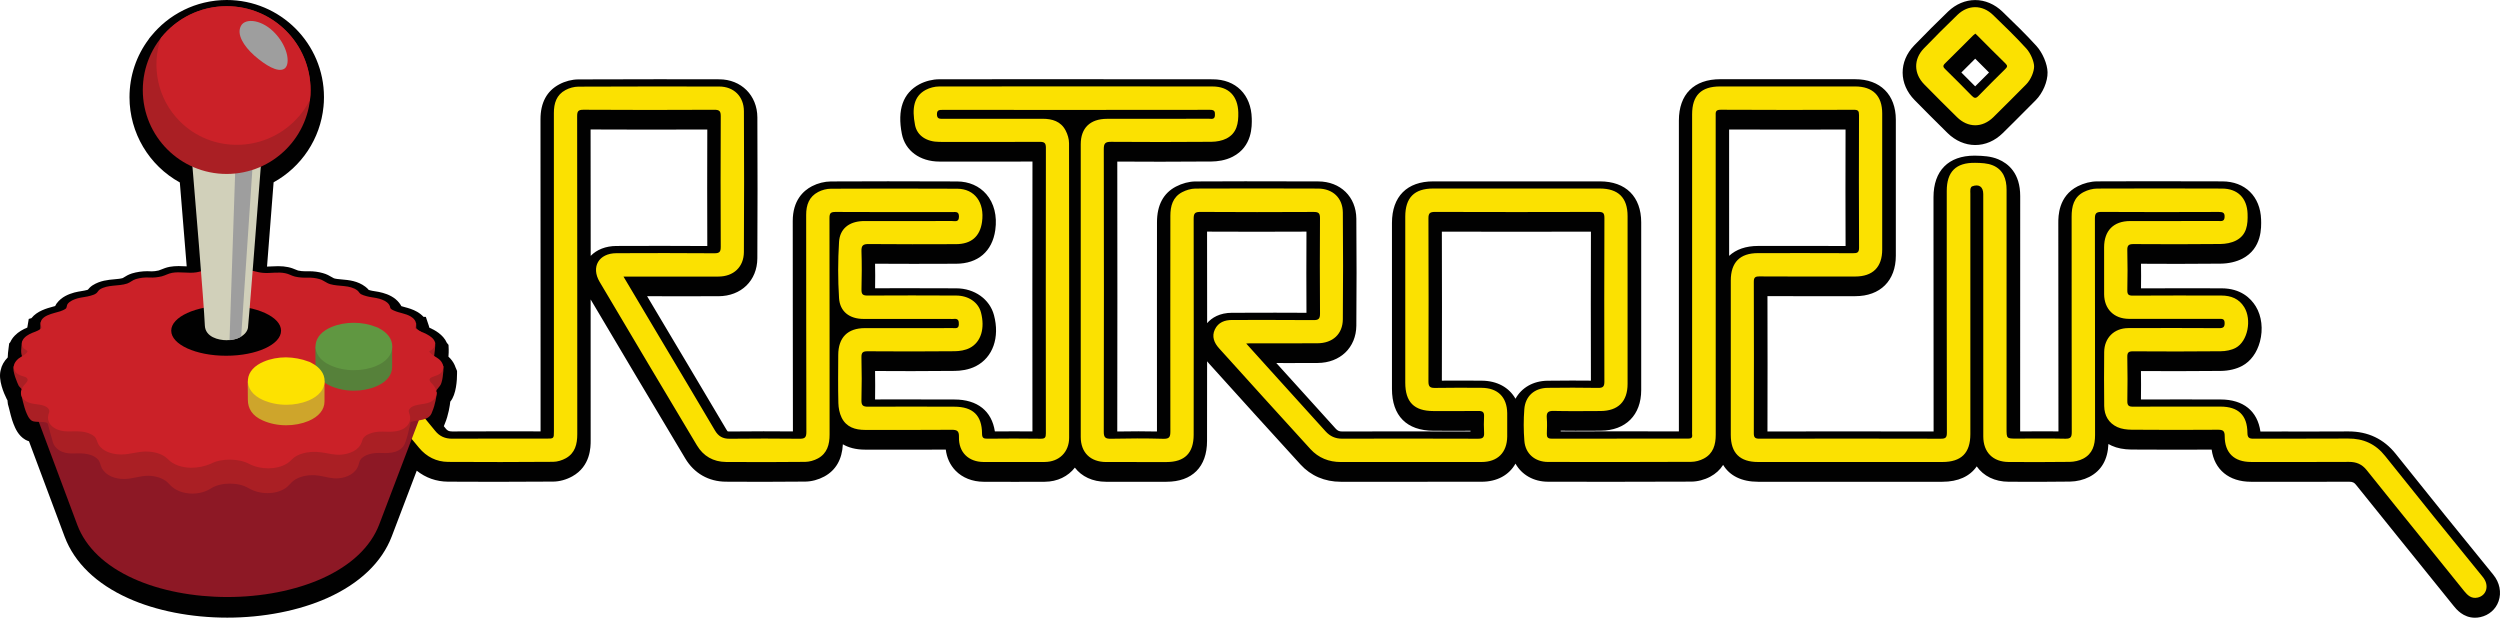
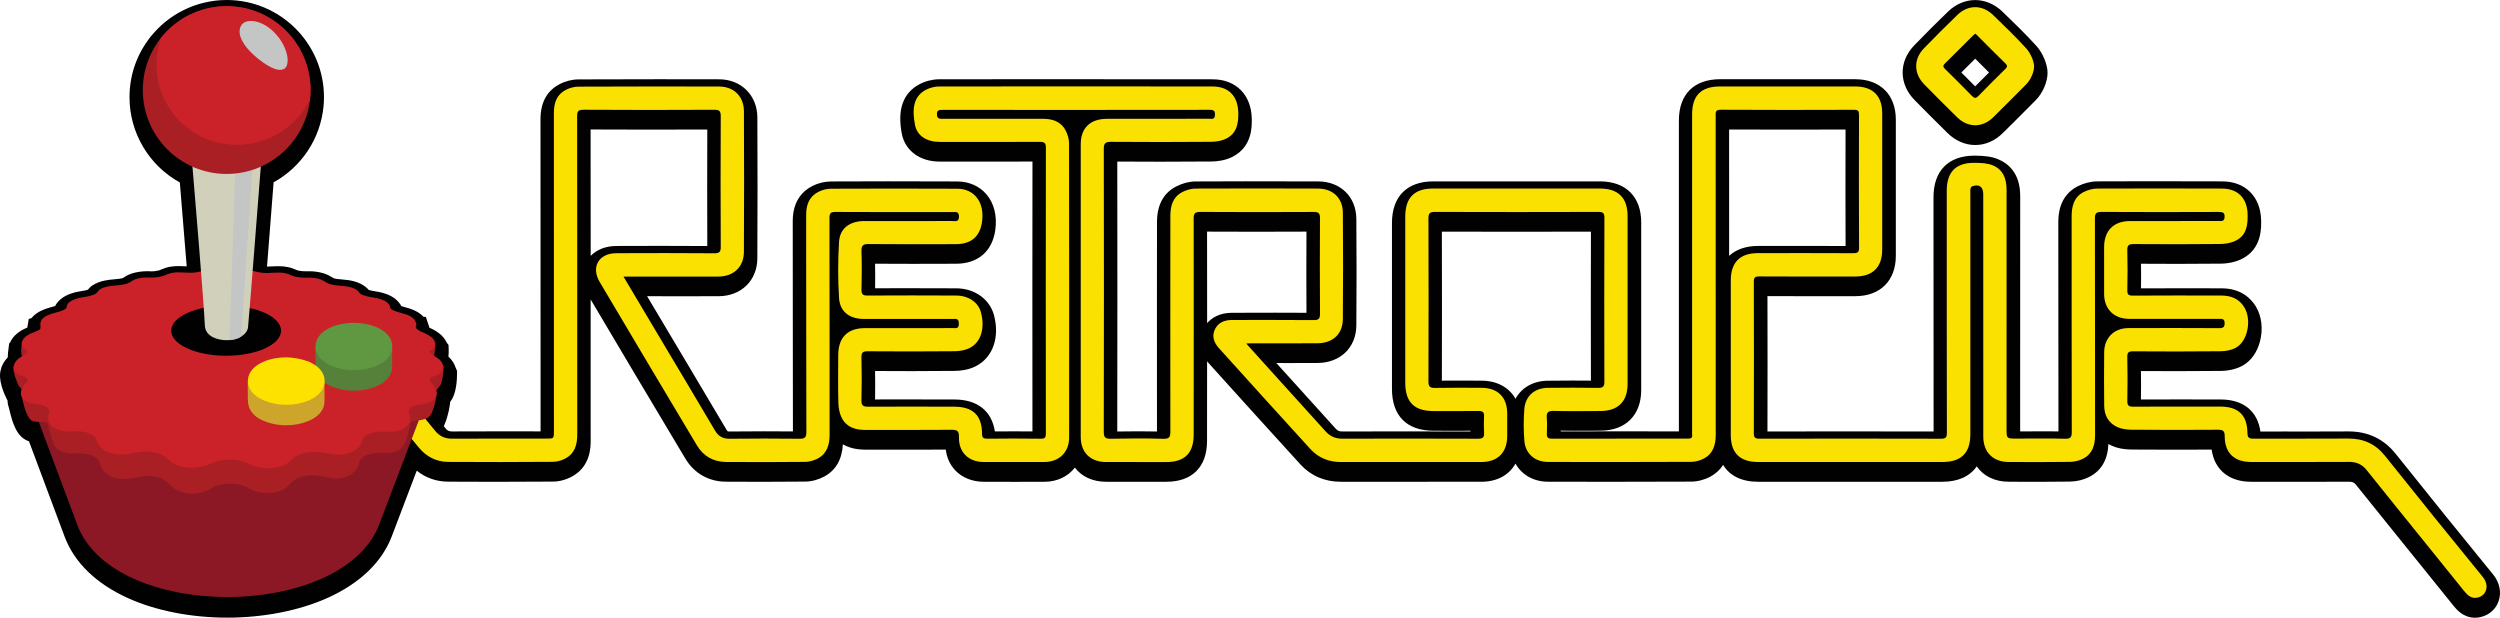
<svg xmlns="http://www.w3.org/2000/svg" version="1.1" id="Layer_1" x="0px" y="0px" viewBox="-432.03 1.72 1000.01 247.09" enable-background="new -432.03 1.72 1000.01 247.09" xml:space="preserve">
  <path fill="#010101" d="M565.28,231.59c-12.87-15.76-25.99-32.01-39-48.31c-4.76-5.97-11.1-8.99-18.84-8.99h-0.23  c-5.16,0.04-10.34,0.04-14.28,0.04l-11.58-0.01c-3.06,0-6.12,0-9.2,0.02c-1.16-8.19-6.83-12.83-15.94-12.83l-5.66-0.01  c-3.74-0.01-7.48-0.01-11.23-0.01c-5.7,0-10.54,0.01-14.96,0.02c0.05-4.06,0.05-7.83,0-11.37c5.52,0.03,10.24,0.04,14.67,0.04  c6.24,0,11.89-0.03,17.28-0.09c3.15-0.03,6.19-0.75,8.55-2.02c3.39-1.82,5.9-5.26,7.09-9.68c1.33-4.97,0.72-10.25-1.66-14.12  c-2.02-3.29-6.04-7.21-13.7-7.22l-5.33-0.01c-3.98-0.01-7.96-0.01-11.94-0.01c-5.67,0-10.5,0.01-14.94,0.03  c0.05-3.42,0.05-6.67,0-9.84c5.56,0.03,10.3,0.05,14.72,0.05c6.21,0,11.82-0.03,17.16-0.09c3.18-0.03,6.26-0.75,8.68-2  c7.87-4.09,7.58-12.51,7.48-15.67c-0.31-9.24-6.43-15.23-15.56-15.24l-9.62-0.02c-7.03-0.02-14.06-0.03-21.09-0.03  c-7.17,0-13.49,0.02-19.31,0.05c-2.56,0.02-5.32,0.71-7.76,1.95c-7.79,3.98-7.78,12.05-7.78,14.7c0.01,11.46,0.01,22.91,0.02,34.37  c0,16.05,0.01,32.63,0.04,48.99c-1.72-0.02-3.6-0.03-5.71-0.03c-1.84,0-3.67,0.01-5.5,0.02c-1.37,0.01-2.74,0.01-4.11,0.02v-20  c0-24.72-0.01-49.44,0.02-74.16c0.01-9.11-4.77-13.02-8.78-14.7c-2.96-1.24-6.11-1.39-9.08-1.44c-0.15,0-0.29-0.01-0.43-0.01  c-10.42,0-16.39,6.05-16.39,16.6v14.83c-0.01,25.87-0.01,52.58,0.04,78.91c-11.06-0.03-22.56-0.04-34.21-0.04  c-10.75,0-21.5,0.01-32.25,0.03c0.05-17.92,0.05-36.1,0-54.14c4.88,0.02,10.2,0.03,16.79,0.03c3.43,0,18.34-0.01,18.34-0.01  c10,0,16.22-6.2,16.22-16.18c0.01-18.15,0.01-36.3,0-54.45c-0.01-9.96-6.23-16.15-16.24-16.15c-9.27,0-18.53-0.01-27.79-0.01H256.1  c-10.53,0-16.57,6.03-16.57,16.54v124.34c-7.53-0.01-15.05-0.02-22.58-0.02c-8.23,0-16.46,0.01-24.7,0.02c0-0.1,0-0.19,0-0.29  c1.79,0.02,3.71,0.04,5.88,0.04c2.24,0,4.48-0.01,6.72-0.02l3.42-0.02c9.98-0.04,16.19-6.26,16.19-16.23c0.01-18.82,0-37.65,0-56.47  V90.67c0-10.27-6.17-16.4-16.5-16.4H141.3c-10.51,0-16.53,6.05-16.54,16.6c-0.01,22.14-0.01,44.28,0,66.41  c0,10.77,5.9,16.72,16.62,16.74l3.87,0.01c1.9,0.01,3.8,0.01,5.7,0.01c1.92,0,3.64-0.01,5.23-0.02c0,0.1,0,0.2,0,0.3  c-8.28-0.03-16.83-0.04-26.04-0.04c-8.44,0-16.89,0.01-25.35,0.03c-1.14,0-1.79-0.3-2.57-1.16c-5.46-6.05-10.93-12.09-16.4-18.14  c0,0-7.24-7.99-7.32-8.08c1.83,0,3.66,0.01,5.49,0.01c3.68,0,7.36-0.01,11.04-0.03c9.04-0.05,15.4-6.18,15.48-14.92  c0.12-13.99,0.12-28.38,0-42.8c-0.08-8.75-6.35-14.88-15.26-14.9l-5.15-0.01c-8.01-0.02-16.01-0.04-24.01-0.04  c-7.36,0-13.89,0.02-19.94,0.06c-2.53,0.02-5.3,0.75-7.79,2.05c-5.04,2.64-7.59,7.44-7.59,14.26c0,10.45-0.01,20.89-0.02,31.33  c-0.02,17.17-0.03,34.89,0.01,52.38c-2.37-0.05-4.83-0.08-7.45-0.08c-2.59,0-5.37,0.03-8.43,0.08c0.06-35.26,0.06-71.55,0.01-107.97  c5.79,0.04,11.6,0.06,17.3,0.06c6.81,0,13.67-0.03,20.39-0.09c2.21-0.02,5.47-0.37,8.46-1.91c7.9-4.06,7.71-12.24,7.64-15.32  c-0.22-9.5-6.37-15.65-15.67-15.65c-10.2-0.01-20.4-0.01-30.6-0.02C9.18,33.41-4.06,33.4-17.3,33.4c-13.02,0-26.04,0.01-39.07,0.03  c-2.63,0.01-5.49,0.73-7.86,1.98c-6.59,3.5-8.96,10.19-7.05,19.89c1.32,6.7,7.21,11.04,15.02,11.05c6.21,0.01,12.42,0.02,18.63,0.02  c6.69,0,12.8-0.01,18.59-0.03c-0.05,33.45-0.05,68.84-0.01,107.95c-2.36-0.02-4.78-0.03-7.22-0.03c-2.51,0-5.12,0.01-7.81,0.03  c-1.23-8.16-6.98-12.77-16.17-12.77c-3.49,0-6.98-0.01-10.47-0.02c-4.02-0.01-8.04-0.02-12.06-0.02c-3.35,0-6.39,0.01-9.22,0.02  c0.06-3.72,0.06-7.53,0-11.38c5.18,0.03,9.97,0.05,14.59,0.05c6.1,0,11.75-0.03,17.28-0.09c2.23-0.02,5.51-0.37,8.48-1.9  c6.77-3.49,9.6-11.5,7.21-20.42c-1.71-6.38-7.77-10.69-15.08-10.71l-3.76-0.01c-5.77-0.02-11.55-0.04-17.32-0.04  c-4.11,0-7.86,0.01-11.39,0.03c0.06-3.49,0.06-6.74-0.01-9.82c4.66,0.04,9.67,0.05,15.25,0.05c5.71,0,11.43-0.02,17.14-0.04  c8.77-0.03,14.49-4.94,15.7-13.48c0.8-5.65-0.48-10.75-3.6-14.36c-2.81-3.26-6.95-5.06-11.64-5.08  c-10.84-0.04-19.63-0.06-27.67-0.06c-8.2,0-15.67,0.02-22.83,0.06c-2.55,0.02-5.24,0.69-7.58,1.9c-3.52,1.83-7.71,5.74-7.7,13.97  c0.02,11.32,0.02,22.64,0.02,33.97c0,16.44,0.01,33.4,0.05,50.15c-4.02-0.04-7.97-0.05-11.76-0.05c-4.63,0-9.22,0.03-13.62,0.08  h-0.06c-0.47,0-0.65-0.06-0.65-0.06c-0.01-0.01-0.18-0.14-0.47-0.63c-5.22-8.86-10.56-17.83-15.74-26.51  c-1.93-3.25-3.87-6.49-5.8-9.73c-3.37-5.67-10.22-17.18-10.22-17.18l13.01,0.01c5.19,0,10.34-0.01,15.51-0.01  c9.12-0.02,15.52-6.26,15.57-15.17c0.1-18.03,0.1-36.47,0.01-56.37c-0.04-8.8-6.46-15.21-15.27-15.23  c-8.11-0.02-16.21-0.03-24.32-0.03c-11.87,0-22.36,0.02-32.04,0.07c-2.53,0.02-5.23,0.71-7.59,1.97c-5.01,2.65-7.54,7.37-7.53,14.01  c0.03,33.01,0.03,66.58,0.03,99.04v25.77c-2.8,0-14.72-0.01-17.88-0.01c-6.97,0-12.34,0.02-17.4,0.04h-0.06  c-1.43,0-1.96-0.36-2.61-1.17c-0.25-0.31-0.5-0.62-0.75-0.93c0.14-0.31,0.27-0.62,0.39-0.97c1.45-3.36,2.06-7.49,2.19-8.85  c2.44-2.88,2.71-8.79,2.71-11.23v-1.04l-0.39-0.96c-0.05-0.13-0.11-0.27-0.18-0.4c-0.42-1.31-1.14-2.54-2.12-3.62  c-0.24-0.27-0.5-0.51-0.75-0.74c0.09-1.09,0.13-2.18,0.1-2.94l-0.07-1.77l-0.68-0.85c-1.45-3.29-4.89-5.14-7-6.05  c-0.05-0.26-0.11-0.48-0.18-0.69l-1.21-3.61l-0.93-0.02c-0.71-0.76-1.55-1.44-2.52-2c-1.75-1.01-3.53-1.5-4.95-1.88  c-0.5-0.13-0.98-0.27-1.4-0.4c-0.48-0.91-1.21-1.88-2.31-2.8c-2.16-1.77-4.78-2.48-6.56-2.86l-0.07-0.02  c-0.6-0.12-1.19-0.21-1.7-0.29c-0.72-0.11-1.33-0.21-1.85-0.36c-0.18-0.05-0.39-0.11-0.57-0.17c-0.31-0.38-0.75-0.84-1.33-1.27  c-3.09-2.35-6.59-2.66-9.41-2.91c-1.22-0.11-2.37-0.21-3.15-0.45c-0.14-0.05-0.55-0.29-0.84-0.46c-0.86-0.51-2.04-1.21-3.62-1.63  c-1.73-0.49-3.56-0.74-5.45-0.74c-0.25,0-0.51,0.01-0.74,0.01c-0.22,0.01-0.43,0.01-0.65,0.01c-1.14,0-2.14-0.1-3.05-0.3  c-0.2-0.05-0.58-0.21-0.93-0.36c-0.81-0.34-1.82-0.76-3.08-1.01c-1.22-0.26-2.47-0.38-3.94-0.38c-0.92,0-1.79,0.05-2.62,0.09  c-0.66,0.04-1.28,0.07-1.86,0.08c0.91-11.57,1.91-24.44,2.63-33.7v-0.01c11.18-6.15,18.72-17.49,19.96-30.29  c0.13-1.15,0.19-2.35,0.19-3.79c0.02-21.4-17.44-38.85-38.89-38.85c-0.69,0-1.39,0.02-2.17,0.06c-0.16,0.01-0.32,0.02-0.48,0.04  l-0.17,0.01c-0.5,0.04-1,0.08-1.51,0.13c-0.2,0.02-0.39,0.05-0.59,0.08l-0.12,0.02c-0.48,0.06-0.95,0.13-1.43,0.21  c-0.23,0.04-0.45,0.08-0.68,0.12c-0.5,0.09-0.98,0.19-1.48,0.31c0,0-0.42,0.1-0.57,0.13c-0.54,0.13-1.08,0.27-1.66,0.44  c0,0-0.26,0.08-0.35,0.1c-2.72,0.82-5.37,1.94-7.86,3.35l-0.16,0.09c-0.55,0.31-1.1,0.65-1.63,0.98l-0.24,0.15  c-0.51,0.33-1.02,0.67-1.52,1.03l-0.24,0.17c-0.48,0.36-0.97,0.73-1.46,1.12c-0.07,0.05-0.14,0.11-0.2,0.16  c-0.48,0.39-0.96,0.8-1.42,1.21c-0.05,0.05-0.11,0.1-0.18,0.16c-0.48,0.44-0.96,0.89-1.4,1.34c-0.33,0.33-0.65,0.67-0.97,1.01  l-0.11,0.12c-0.07,0.08-0.15,0.15-0.22,0.23c-0.64,0.7-1.18,1.33-1.67,1.95l-0.58,0.72l-0.04,0.11c-5.1,6.78-7.79,14.83-7.79,23.36  c0,14.24,7.8,27.28,20.13,34.07c0.72,8.54,1.8,21.61,2.75,33.57c-0.18-0.01-0.37-0.02-0.56-0.03c-0.85-0.04-1.73-0.09-2.67-0.09  c-1.3,0-2.46,0.1-3.58,0.3c-1.36,0.25-2.46,0.71-3.36,1.07c-0.4,0.16-0.79,0.32-1.07,0.4c-1.02,0.23-1.92,0.34-2.74,0.34  c-0.17,0-0.35-0.01-0.55-0.02c-0.4-0.02-0.82-0.04-1.23-0.04c-2.08,0-4.21,0.31-6.16,0.9l-0.08,0.03c-1.34,0.43-2.32,1.04-3.04,1.49  c-0.19,0.12-0.46,0.29-0.52,0.32c-0.86,0.27-2.05,0.38-3.32,0.49c-2.56,0.23-5.74,0.51-8.73,2.4l-0.11,0.07  c-0.85,0.57-1.43,1.22-1.82,1.71c-0.09,0.03-0.2,0.06-0.34,0.1l-0.11,0.03c-0.58,0.17-1.32,0.29-2.1,0.42  c-0.86,0.14-1.82,0.3-2.83,0.56l-0.13,0.04c-2.05,0.58-4.98,1.66-6.91,4.27l-0.08,0.11l-0.08,0.11c-0.2,0.3-0.37,0.6-0.5,0.89  c-0.25,0.07-0.55,0.16-0.87,0.24c-2.4,0.65-6.35,1.72-8.61,4.6l-1.08,0.31c0,0-0.57,3.42-0.58,3.46c-1.7,0.7-3.48,1.64-5.01,3.22  c-0.76,0.77-1.37,1.66-1.8,2.62l-0.45,0.53c0,0-0.24,1.95-0.25,2.02c-0.15,1.14-0.3,2.34-0.32,3.56c-1.47,1.49-2.45,3.23-2.81,5.06  c-1.08,3.9,1.28,9.3,2.37,11.48l0.06,0.12l0.06,0.11c0.07,0.12,0.15,0.25,0.22,0.37c0,0.06,0,0.13,0.01,0.19  c0.03,0.91,0.21,1.82,0.53,2.71c0.32,1.38,1.2,4.94,1.82,6.39c0.04,0.09,0.08,0.2,0.12,0.31c0.64,1.58,1.82,4.52,4.64,6.15  l0.09,0.05c0.45,0.25,0.92,0.44,1.39,0.59c3.68,9.85,12.87,34.47,14.3,38.25c3.9,10.34,12.7,18.83,25.42,24.54  c11.09,5.01,25.16,7.76,39.61,7.76c14.47,0,28.69-2.79,40.03-7.86c12.92-5.8,21.82-14.32,25.75-24.63l10-26.3  c3.57,2.86,7.82,4.37,12.5,4.4c6.35,0.04,12.71,0.06,18.91,0.06c7.79,0,15.58-0.03,23.17-0.09c2.53-0.02,5.25-0.77,7.65-2.1  c7.34-4.08,7.34-11.78,7.34-14.31c-0.01-12.59-0.01-25.18-0.01-37.77c0-6.18,0-12.42,0-18.68c11.04,18.68,23.12,38.96,37.86,63.62  c3.55,5.94,9.31,9.23,16.23,9.28c5.32,0.04,10.13,0.05,14.71,0.05c6.08,0,11.66-0.03,17.07-0.09c2.53-0.03,5.23-0.75,7.59-2.03  c4.61-2.5,7.11-6.84,7.43-12.89c2.19,1.28,5.09,2.14,8.91,2.14h1.1c2.81,0,5.62,0.01,8.43,0.01c2.81,0.01,5.63,0.01,8.44,0.01  c5.63,0,10.14-0.01,14.29-0.04c0.39,3.29,1.72,6.16,3.9,8.42c2.76,2.85,6.74,4.43,11.22,4.45c4.2,0.02,8.39,0.03,12.59,0.03  c3.96,0,7.91-0.01,11.87-0.03c5.08-0.03,9.35-2.17,12.05-5.66c2.71,3.55,7.06,5.65,12.44,5.66c3.5,0.01,7,0.01,10.51,0.01  l13.68-0.01c10.32-0.01,16.24-5.96,16.24-16.32c0-9.31,0.01-18.61,0.02-27.91c0-1.31,0-2.63,0.01-3.96c0.24,0.3,0.5,0.61,0.77,0.91  c11.68,12.96,24.2,26.81,36.58,40.36c4.13,4.53,9.7,6.92,16.1,6.92h31.74c8.19,0,16.39,0,24.58-0.01c6.23,0,11.03-2.69,13.58-7.25  c2.48,4.44,7.22,7.23,12.98,7.24c8.43,0.02,16.87,0.03,25.3,0.03c11.8,0,22.26-0.02,32-0.07c2.56-0.01,5.26-0.71,7.62-1.97  c2.19-1.17,3.91-2.75,5.16-4.72c2.63,4.37,7.43,6.75,14,6.75h73.69c6.3,0,11-2.16,13.75-6.16c2.69,3.85,7.19,6.14,12.8,6.15  l4.06,0.01c2.81,0.01,5.63,0.02,8.44,0.02c4.66,0,8.47-0.03,12-0.09c2.72-0.04,5.46-0.71,7.72-1.87c4.83-2.49,7.4-6.92,7.65-13.17  c0.43,0.25,0.88,0.48,1.34,0.69c2.17,0.99,4.82,1.5,7.87,1.53c5.61,0.04,11.44,0.06,17.32,0.06c4.77,0,9.72-0.02,14.77-0.04  c1.09,8.01,6.9,12.86,15.71,12.87l7.53,0.01c4.26,0.01,8.53,0.01,12.79,0.01c7.36,0,13.36-0.02,18.94-0.04  c1.53,0,2.13,0.41,2.81,1.28c5.39,6.76,10.91,13.59,16.26,20.2c2.19,2.71,4.38,5.42,6.57,8.13c5.4,6.69,10.8,13.38,16.19,20.07  c1.04,1.29,3.79,4.72,8.53,4.72c0.71,0,1.43-0.08,2.15-0.24c3.44-0.75,6.17-3.12,7.29-6.35  C568.65,238.7,567.85,234.73,565.28,231.59z M-195.75,104.07c-0.01-16.82-0.02-33.76-0.04-50.56c7.7,0.04,15.56,0.06,23.4,0.06  c7.63,0,15.44-0.02,23.28-0.05c-0.06,15.48-0.06,31.13,0,46.61c-5.77-0.04-11.77-0.06-18.24-0.06c-6.05,0-12.11,0.02-18.16,0.04  C-189.72,100.14-193.31,101.55-195.75,104.07z M64.78,126.83h-3.9c-5.12,0-8.22,2.04-10.05,4.14c0.01-12.15,0-24.43-0.03-36.6  c6.37,0.04,13.02,0.05,19.79,0.05c6.44,0,12.99-0.02,19.97-0.05c-0.06,11.35-0.06,22.02,0,32.47c-4.6-0.03-9.01-0.04-12.49-0.04  L64.78,126.83z M186.98,154.01c-5.75,0.08-10.38,2.8-12.81,7.21c-2.56-4.52-7.35-7.2-13.56-7.23l-2.06-0.01  c-2.57-0.02-5.14-0.03-7.71-0.03c-2.25,0-4.25,0.01-6.12,0.03c0.06-19.64,0.06-39.66,0-59.6c9.83,0.03,19.85,0.04,29.83,0.04  c9.78,0,19.78-0.02,29.8-0.04c-0.06,18.92-0.06,38.48-0.01,59.6c-2.48-0.03-4.99-0.04-7.52-0.04  C193.63,153.94,190.32,153.96,186.98,154.01z M271.18,100.1c-4.85,0-8.78,1.39-11.55,3.96c0-16.85,0-33.7-0.01-50.54  c7.28,0.04,14.87,0.05,23.1,0.05c7.18,0,14.71-0.02,23.48-0.04c-0.05,17.75-0.05,32.72,0.01,46.59c-5.08-0.02-10.56-0.03-17.33-0.03  C284.97,100.1,271.18,100.1,271.18,100.1z M346.99,54.93c3.14,3.09,7.07,4.8,11.07,4.8c4.03,0,7.83-1.64,11.01-4.75  c3.13-3.06,6.25-6.21,9.28-9.25c1.29-1.3,2.58-2.59,3.87-3.88c2.89-2.89,4.85-7.5,4.78-11.22c-0.06-3.28-1.98-7.81-4.46-10.54  c-4.25-4.69-8.83-9.11-13.26-13.39l-0.36-0.35c-3.08-2.97-6.94-4.61-10.87-4.61c-3.91,0-7.75,1.63-10.82,4.58  c-4.43,4.26-8.99,8.83-13.57,13.56c-6.23,6.45-6.16,15.45,0.17,21.88C337.92,45.93,342.22,50.23,346.99,54.93z M357.46,25.79  c0.2-0.2,0.4-0.4,0.6-0.6c0.08,0.08,0.16,0.16,0.24,0.24c1.73,1.74,3.5,3.52,5.29,5.29c-1.82,1.8-3.68,3.65-5.54,5.54  c-1.89-1.91-3.77-3.79-5.53-5.54C354.19,29.08,355.84,27.42,357.46,25.79z" />
  <path fill="#FBE101" d="M350.77,48.57c4.38,4.32,10.14,4.35,14.54,0.04c4.41-4.32,8.74-8.72,13.1-13.09  c2.01-2.01,3.25-5.32,3.21-7.31c-0.04-1.92-1.39-5.19-3.07-7.04c-4.25-4.68-8.82-9.08-13.37-13.48c-4.28-4.12-9.95-4.14-14.22-0.03  c-4.56,4.39-9.03,8.87-13.43,13.42c-4.18,4.32-4.08,10.09,0.13,14.38C341.99,39.88,346.37,44.24,350.77,48.57z M345.92,27.15  c3.8-3.71,7.53-7.5,11.3-11.25c0.26-0.26,0.59-0.47,0.9-0.73c0.36,0.34,0.65,0.6,0.92,0.87c3.7,3.7,7.37,7.44,11.13,11.08  c0.93,0.9,0.75,1.4-0.06,2.19c-3.62,3.56-7.23,7.14-10.76,10.79c-1.03,1.07-1.66,0.95-2.63-0.05c-3.48-3.59-7.04-7.11-10.6-10.62  C345.35,28.68,344.92,28.13,345.92,27.15z M559,240.76c-2.44,0.53-3.97-0.89-5.35-2.6c-5.39-6.7-10.79-13.39-16.19-20.08  c-7.61-9.43-15.25-18.83-22.8-28.3c-1.87-2.35-4.12-3.32-7.09-3.3c-13.06,0.07-26.12,0.04-39.19,0.03  c-6.73-0.01-10.53-3.63-10.52-10.33c0-2.17-0.77-2.57-2.73-2.56c-11.5,0.08-23,0.09-34.5-0.01c-1.91-0.02-3.98-0.27-5.69-1.04  c-3.49-1.59-5.24-4.62-5.28-8.45c-0.08-7.2-0.08-14.4-0.01-21.59c0.06-5.66,3.97-9.55,9.64-9.57c12.13-0.05,24.25-0.05,36.38,0.02  c1.65,0.01,2.2-0.48,2.16-2.12c-0.04-1.67-1.02-1.6-2.19-1.6c-7.43,0.02-14.86,0.01-22.3,0.01c-4.62,0-9.23,0.03-13.85-0.01  c-5.93-0.05-9.82-3.92-9.86-9.85c-0.04-6.26-0.02-12.52-0.01-18.77c0.01-6.66,3.75-10.48,10.41-10.5  c11.81-0.04,23.63-0.01,35.43-0.01c1.08,0,2.21,0.24,2.35-1.48c0.14-1.86-0.68-2.15-2.33-2.15c-15.65,0.06-31.29,0.08-46.94-0.01  c-2.12-0.01-2.6,0.64-2.6,2.65c0.06,28.87,0.02,57.73,0.06,86.59c0.01,4.04-1,7.52-4.76,9.46c-1.59,0.82-3.55,1.25-5.35,1.28  c-8.13,0.13-16.27,0.07-24.4,0.05c-6.33-0.02-10.2-3.88-10.2-10.24c-0.01-32.31-0.01-64.62-0.01-96.92c0-2.94-1.71-4.15-4.47-3.09  c-0.31,0.12-0.59,0.64-0.66,1c-0.11,0.61-0.03,1.25-0.03,1.87c0,32.07,0,64.14,0,96.22c0,7.57-3.61,11.16-11.19,11.16  c-24.56,0-49.13,0-73.69,0c-7.33,0-10.95-3.58-10.95-10.86c-0.01-20.58-0.01-41.14,0-61.72c0.01-7.29,3.66-10.97,10.89-10.97  c12.67-0.01,25.34-0.03,38.02,0.03c1.68,0.01,2.41-0.23,2.4-2.22c-0.09-17.68-0.07-35.36-0.02-53.04c0.01-1.59-0.34-2.12-2.03-2.1  c-17.76,0.06-35.52,0.09-53.27-0.02c-2.28-0.02-2.03,1.12-2.03,2.57c0.01,42.47,0.01,84.95,0.02,127.43c0,4-1,7.52-4.73,9.51  c-1.52,0.81-3.39,1.33-5.1,1.33c-19.09,0.09-38.17,0.08-57.26,0.04c-5.23-0.01-9.06-3.29-9.46-8.45c-0.33-4.19-0.34-8.45-0.02-12.64  c0.4-5.26,4.07-8.48,9.35-8.55c6.73-0.09,13.45-0.09,20.18,0.02c1.97,0.03,2.51-0.59,2.5-2.53c-0.06-21.82-0.07-43.65,0.01-65.47  c0.01-2.01-0.59-2.4-2.48-2.39c-21.75,0.07-43.5,0.07-65.24,0c-2.02-0.01-2.68,0.47-2.67,2.58c0.08,21.75,0.08,43.49,0,65.24  c-0.01,2.14,0.71,2.62,2.7,2.58c6.17-0.12,12.36-0.06,18.54-0.04c6.48,0.03,10.19,3.69,10.27,10.12c0.04,3.13,0.04,6.26,0,9.39  c-0.09,6.42-3.86,10.16-10.25,10.16c-18.78,0.02-37.55,0.01-56.32,0.01c-4.78,0-8.93-1.66-12.14-5.17  c-12.24-13.4-24.4-26.86-36.56-40.33c-1.93-2.14-3.02-4.7-1.67-7.53c1.36-2.85,3.94-3.8,6.98-3.79c10.8,0.02,21.59-0.05,32.39,0.05  c2,0.02,2.7-0.41,2.69-2.56c-0.1-12.75-0.09-25.5-0.01-38.25c0.01-2-0.62-2.46-2.54-2.45c-15.1,0.08-30.19,0.09-45.29-0.01  c-2.17-0.01-2.71,0.55-2.7,2.74c0.08,28.79,0,57.57,0,86.36c0,7.36-3.57,10.94-10.87,10.95c-8.06,0-16.11,0.02-24.17-0.01  c-6.25-0.02-10.13-3.78-10.13-10.03c-0.03-39.03-0.03-78.06,0-117.1c0.01-6.5,3.78-10.13,10.49-10.15  c13.61-0.03,27.22-0.01,40.83-0.03c1,0,2.27,0.42,2.36-1.4c0.08-1.52-0.2-2.18-1.98-2.17C16.3,45.7-19.37,45.7-55.04,45.67  c-1.33,0-2.23,0.08-2.21,1.81c0.02,1.78,1.05,1.77,2.31,1.77c13.3-0.01,26.6,0.01,39.9-0.02c3.92-0.01,7.36,1.02,9.27,4.7  c0.8,1.53,1.36,3.39,1.36,5.09c0.08,39.27,0.07,78.54,0.04,117.8c-0.01,5.74-4,9.67-9.78,9.69c-8.13,0.04-16.27,0.03-24.41,0.01  c-6.07-0.02-10.05-3.89-9.88-9.97c0.07-2.53-0.78-2.93-3.03-2.91c-11.5,0.1-23,0.04-34.5,0.05c-4,0-7.53-1.11-9.4-4.91  c-0.86-1.75-1.26-3.87-1.31-5.83c-0.16-6.41-0.08-12.83-0.05-19.24c0.02-6.99,3.75-10.74,10.68-10.74c11.73-0.01,23.47,0,35.2-0.01  c1.04,0,2.28,0.33,2.36-1.43c0.07-1.51-0.26-2.47-2.03-2.24c-0.46,0.06-0.94,0.01-1.4,0.01c-11.58,0-23.15,0.02-34.73-0.01  c-5.53-0.01-9.42-2.89-9.76-8.33c-0.47-7.47-0.46-15.01,0-22.48c0.32-5.27,4.01-8.07,9.31-8.32c0.7-0.03,1.41-0.01,2.11-0.01  c11.26,0,22.53,0.01,33.79-0.02c1.19,0,2.73,0.57,2.76-1.73c0.03-2.21-1.35-1.85-2.65-1.85c-15.57,0-31.13,0.04-46.7-0.05  c-1.96-0.01-2.45,0.49-2.45,2.44c0.06,28.86,0.04,57.73,0.05,86.59c0,3.97-0.94,7.54-4.66,9.56c-1.51,0.82-3.37,1.36-5.09,1.38  c-10.56,0.12-21.12,0.11-31.68,0.04c-5.07-0.04-9.06-2.32-11.65-6.66c-13.01-21.76-25.99-43.54-38.9-65.37  c-3.55-6-0.33-11.45,6.68-11.48c13.06-0.06,26.13-0.07,39.19,0.03c2.13,0.02,2.58-0.62,2.57-2.65c-0.08-17.37-0.08-34.73,0-52.1  c0.01-2.01-0.41-2.66-2.56-2.65c-17.44,0.09-34.89,0.1-52.33-0.01c-2.13-0.01-2.55,0.6-2.55,2.6c0.06,42.4,0.04,84.8,0.05,127.19  c0,3.96-0.87,7.55-4.57,9.61c-1.5,0.83-3.37,1.42-5.08,1.43c-14,0.11-28,0.12-42.01,0.03c-4.7-0.03-8.64-2.05-11.64-5.65  c-13.56-16.28-27.07-32.6-40.61-48.9c-1.52-1.82-2.29-3.77-1.09-6.01c0.98-1.84,2.72-2.83,4.69-2.24c1.38,0.41,2.78,1.42,3.72,2.53  c9.7,11.55,19.32,23.19,28.95,34.8c3.6,4.33,7.25,8.62,10.77,13.01c1.81,2.26,4.01,3.2,6.9,3.18c12.52-0.08,25.03-0.03,37.55-0.03  c3.07,0,3.08,0,3.08-3c0-42.39,0.02-84.8-0.02-127.19c-0.01-3.96,1.04-7.33,4.68-9.26c1.52-0.81,3.39-1.33,5.11-1.34  c18.77-0.09,37.54-0.08,56.32-0.05c5.84,0.01,9.88,3.92,9.91,9.88c0.09,18.77,0.1,37.54-0.01,56.32c-0.03,6.01-4.15,9.81-10.21,9.82  c-12.51,0.02-25.03,0.01-37.95,0.01c5.18,8.7,10.11,17.01,15.05,25.31c7.18,12.07,14.4,24.11,21.52,36.21  c1.38,2.35,3.13,3.37,5.88,3.34c9.31-0.11,18.62-0.1,27.93,0c2.08,0.02,2.78-0.44,2.77-2.69c-0.09-28.94-0.04-57.89-0.08-86.83  c-0.01-3.98,1.16-7.3,4.81-9.2c1.53-0.8,3.41-1.29,5.13-1.29c16.82-0.09,33.64-0.06,50.46,0c7.01,0.03,11.05,5.51,9.94,13.31  c-0.82,5.81-4.31,8.84-10.4,8.86c-11.66,0.04-23.31,0.07-34.97-0.04c-2.27-0.02-2.92,0.64-2.85,2.88  c0.17,5.08,0.14,10.17,0.01,15.25c-0.05,1.93,0.47,2.49,2.45,2.47c11.81-0.09,23.63-0.04,35.43,0c4.94,0.02,8.83,2.71,9.9,6.72  c1.68,6.29,0.08,11.9-4.48,14.25c-1.78,0.92-4.03,1.29-6.07,1.3c-11.58,0.12-23.15,0.1-34.73,0.02c-1.9-0.01-2.57,0.43-2.52,2.45  c0.14,5.7,0.15,11.42,0,17.13c-0.05,2.15,0.69,2.6,2.69,2.59c11.5-0.09,23-0.01,34.5,0c7.37,0.01,11.01,3.45,11.05,10.75  c0.01,1.7,0.55,2.07,2.14,2.05c7.11-0.08,14.24-0.09,21.36,0.01c1.71,0.02,2.03-0.54,2.03-2.13c-0.04-38.09-0.05-76.19,0.01-114.28  c0-1.96-0.69-2.34-2.45-2.34c-13.37,0.06-26.75,0.05-40.13,0.02c-5.09-0.01-8.91-2.44-9.76-6.72c-1.33-6.79-0.45-11.58,4.3-14.1  c1.58-0.83,3.55-1.35,5.35-1.35c36.45-0.08,72.9-0.01,109.35,0c6.47,0,10.14,3.85,10.3,10.4c0.1,4.31-0.55,8.27-4.73,10.42  c-1.78,0.91-4.01,1.29-6.05,1.31c-13.37,0.11-26.75,0.11-40.13,0.01c-2.25-0.02-2.9,0.6-2.89,2.87  c0.07,37.71,0.07,75.41-0.01,113.11c-0.01,2.31,0.69,2.84,2.9,2.79c6.96-0.15,13.93-0.19,20.88,0.02c2.55,0.08,2.86-0.81,2.86-3.02  c-0.07-28.71,0.01-57.41,0-86.13c0-3.98,0.96-7.53,4.71-9.5c1.59-0.83,3.54-1.43,5.33-1.44c16.35-0.1,32.7-0.04,49.05,0  c5.87,0.02,9.85,3.74,9.9,9.57c0.12,14.24,0.13,28.48,0,42.71c-0.05,5.93-4.06,9.57-10.14,9.6c-9,0.05-17.99,0.01-26.98,0.02  c-0.37,0-0.75,0.04-1.53,0.08c2.91,3.23,5.6,6.22,8.29,9.2c7.82,8.64,15.66,17.27,23.45,25.92c1.79,1.98,3.9,2.95,6.59,2.94  c18.15-0.04,36.3-0.05,54.44,0.02c1.88,0.01,2.49-0.55,2.38-2.39c-0.13-2.18-0.11-4.38-0.01-6.57c0.08-1.66-0.57-2.15-2.19-2.14  c-6.02,0.07-12.04,0.03-18.07,0.03c-7.72-0.01-11.26-3.58-11.26-11.37c-0.01-22.14-0.01-44.27,0-66.41  c0.01-7.59,3.63-11.23,11.16-11.23c22.22,0,44.43,0,66.64,0c7.42,0,11.13,3.68,11.13,11.02c0,22.37,0.01,44.75,0,67.12  c0,7.04-3.77,10.83-10.84,10.86c-6.26,0.03-12.52,0.1-18.77-0.04c-2.22-0.05-2.88,0.67-2.71,2.8c0.18,2.09,0.09,4.22,0.02,6.33  c-0.04,1.36,0.37,1.96,1.85,1.96c18.23-0.03,36.45-0.03,54.68-0.01c1.19,0,1.77-0.32,1.59-1.59c-0.06-0.46-0.01-0.94-0.01-1.4  c0-42.24,0-84.48,0-126.72c0-7.56,3.61-11.16,11.19-11.16c17.99,0,35.98,0,53.98,0c7.12,0,10.87,3.72,10.87,10.78  c0.01,18.15,0.01,36.3,0,54.44c0,7.07-3.76,10.81-10.85,10.81c-12.75,0.01-25.5,0.04-38.25-0.04c-1.73-0.01-2.27,0.41-2.26,2.19  c0.06,20.17,0.06,40.34,0,60.51c-0.01,1.79,0.55,2.21,2.27,2.21c24.17-0.05,48.34-0.06,72.52,0.01c1.95,0.01,2.44-0.48,2.44-2.44  c-0.07-32.23-0.05-64.46-0.05-96.69c0-7.66,3.65-11.35,11.37-11.23c2.38,0.04,4.95,0.12,7.08,1.02c4.14,1.73,5.48,5.42,5.48,9.75  c-0.02,31.83-0.01,63.67-0.01,95.51c0,4.03,0,4.03,4.03,4.03c6.49,0,12.99-0.1,19.48,0.05c2.15,0.05,2.57-0.67,2.57-2.66  c-0.06-28.71-0.03-57.41-0.05-86.12c-0.01-4.15,0.86-7.88,4.85-9.91c1.6-0.82,3.55-1.36,5.35-1.37c16.66-0.1,33.32-0.03,49.98,0  c6.24,0.01,9.99,3.81,10.2,10.05c0.15,4.33-0.29,8.49-4.59,10.72c-1.84,0.96-4.15,1.37-6.26,1.4c-11.58,0.13-23.15,0.1-34.73,0.03  c-1.88-0.01-2.59,0.44-2.53,2.46c0.14,5.32,0.12,10.64,0.01,15.95c-0.04,1.77,0.46,2.22,2.21,2.21c11.81-0.08,23.63-0.05,35.43-0.03  c3.82,0.01,7.03,1.24,9.13,4.66c3.07,5,1.42,13.65-3.4,16.25c-1.77,0.95-4.01,1.36-6.05,1.37c-11.66,0.13-23.31,0.1-34.97,0.03  c-1.79-0.01-2.41,0.39-2.36,2.3c0.13,5.87,0.11,11.73,0.01,17.6c-0.03,1.79,0.6,2.26,2.29,2.24c11.66-0.06,23.31-0.03,34.97-0.03  c7.13,0.01,10.72,3.42,10.78,10.52c0.02,1.92,0.69,2.33,2.47,2.32c12.59-0.06,25.19,0.03,37.78-0.06  c6.12-0.04,10.96,2.12,14.83,6.97c12.92,16.19,25.94,32.31,39.03,48.35C563.86,235.81,562.65,239.97,559,240.76z" />
  <g>
    <path id="path134_2_" fill="#8D1825" d="M-418.46,165.24c5.36,14.36,15.86,42.5,17.36,46.46c3.37,8.95,11.15,16.4,22.61,21.54   c10.45,4.71,23.79,7.29,37.4,7.29l0,0c13.77,0,27.17-2.63,37.83-7.39c11.58-5.2,19.5-12.65,22.93-21.65l17.63-46.35   C-263.28,165.35-418.19,165.29-418.46,165.24z" />
    <path id="path140_2_" fill="#AA1F24" d="M-355.07,199.16c-3.37,0-6.96-1.12-9.27-3.81c-1.82-2.09-4.55-3-7.18-3.27   c-3.75-0.38-7.18,1.23-10.88,1.23c-3.32,0-7.13-1.12-8.9-4.34c-0.64-1.23-0.64-2.68-1.72-3.64c-1.34-1.34-3.32-1.93-5.09-2.14   c-3.54-0.43-7.02,0.69-10.29-1.39c-1.29-0.8-2.3-2.14-2.63-3.75c-0.22-0.86-1.61-5.62-1.82-6.65c-0.27-1.5-4.82-0.48-6.38-1.34   c-1.39-0.8-2.09-2.9-2.52-3.91c-0.43-0.96-1.82-6.32-1.87-7.29c1.66-0.75-0.48-2.03-0.96-2.9c-0.43-0.86-2.63-5.84-1.98-7.72   c0.96-1.23,4.02-3,3.7-3.43c-1.07-1.45-0.69-3.81-0.38-6.32c1.12-1.34,6.11-1.5,6.7-2.03c0.8-0.64,0.59-4.88,0.75-5.84   c2.95-0.86,6.96-0.69,9.43-1.72l140.77,2.03c0,0,0.11,0.32,0.05,1.98c0.11,0.75,6.27,4.24,7.61,5.89c0.05,1.39-0.27,4.5-0.43,5.2   c-0.32,1.23,3.11,2.68,3.75,4.29c0,2.2-0.43,6.65-1.45,7.77c-0.32,0.32-1.93,2.41-1.93,2.79c0,0,0.75-0.69,0.69,0.05   s-0.59,4.71-1.87,7.56c-1.18,3.86-5.73,3.06-8.63,4.07c-0.27,1.56-1.66,8.09-2.84,9.64c-2.36,3.06-6.32,2.84-9.7,2.73   c-1.72-0.05-3.43,0.22-5.04,0.86c-0.75,0.32-1.45,0.75-2.03,1.29c-0.75,0.75-0.91,1.56-1.18,2.57c-1.07,3.54-4.71,5.15-7.93,5.41   c-2.73,0.27-5.09-0.59-7.72-1.02c-2.57-0.43-5.25-0.27-7.72,0.59c-1.18,0.43-2.3,1.02-3.21,1.87c-0.86,0.8-1.56,1.72-2.52,2.41   c-2.14,1.5-4.77,2.09-7.34,2.09c-2.63,0-5.25-0.64-7.56-1.98c-2.25-1.34-4.93-1.82-7.45-1.82c-2.57,0-5.25,0.48-7.45,1.82   C-349.82,198.51-352.45,199.16-355.07,199.16" />
    <path id="path142_2_" fill="#CB2128" d="M-355.45,188.82c-3.43,0-7.13-1.02-9.48-3.48c-1.87-1.93-4.66-2.73-7.39-2.95   c-3.86-0.38-7.34,1.12-11.15,1.12c-3.37,0-7.29-1.02-9.11-3.91c-0.69-1.12-0.69-2.41-1.72-3.32c-1.39-1.18-3.37-1.77-5.2-1.93   c-3.64-0.38-7.18,0.64-10.55-1.29c-1.34-0.75-2.41-1.93-2.68-3.37c-0.16-0.69-0.11-1.45,0.05-2.09c0.16-0.69,0.59-1.29,0.27-1.98   c-0.59-1.29-2.41-1.82-3.75-2.03c-1.72-0.27-3.37-0.32-4.93-1.07c-1.45-0.69-2.52-1.98-2.57-3.54c-0.05-1.77,1.02-2.9,2.14-4.18   c1.12-1.29,0.38-2.14-1.12-2.52c-1.61-0.38-3.27-1.29-3.75-2.84c-0.54-1.66,0.48-3.21,1.77-4.29c1.12-0.91,2.84-1.45,3.54-2.73   c0.27-0.43-1.23-1.07-1.56-1.45c-1.07-1.29-0.75-3,0.38-4.13c1.18-1.23,2.79-1.87,4.39-2.46c0.75-0.27,1.45-0.64,2.09-1.12   c0.8-0.59,0.22-0.69,0.05-1.56c-0.69-3.81,5.25-4.61,7.83-5.47c0.75-0.27,1.56-0.59,2.2-1.07c0.38-0.27,0.38-1.34,0.69-1.82   c0.91-1.23,2.57-1.87,4.07-2.3c1.66-0.43,3.43-0.54,5.09-1.02c0.8-0.22,1.66-0.48,2.3-0.96c0.54-0.38,0.8-1.12,1.45-1.56   c3.21-2.03,7.39-1.18,10.93-2.36c1.23-0.43,2.09-1.34,3.43-1.77c1.77-0.54,3.7-0.75,5.52-0.64c1.66,0.11,3.32-0.11,4.93-0.48   c1.39-0.38,2.63-1.12,4.07-1.39c3.27-0.59,6.54,0.32,9.81-0.22c1.45-0.22,2.73-0.8,4.18-0.96c1.72-0.22,3.54-0.16,5.2,0.27   c3.43,0.8,6.59-0.38,9.97-0.32c2.52,0,4.71,1.02,7.18,1.23c3,0.27,6-0.48,9,0.16c1.39,0.27,2.52,1.02,3.86,1.34   c1.66,0.38,3.37,0.48,5.09,0.43c1.56-0.05,3.11,0.11,4.61,0.54c1.66,0.43,2.73,1.56,4.29,2.03c3.54,1.07,7.93,0.22,10.93,2.52   c0.59,0.43,0.8,1.12,1.45,1.5c0.69,0.38,1.45,0.59,2.2,0.8c1.29,0.38,2.63,0.48,3.97,0.75c1.5,0.32,3.11,0.8,4.29,1.77   c0.64,0.54,1.12,1.18,1.23,1.98c0.11,0.69,0.86,0.96,1.56,1.29c2.14,0.96,4.55,1.12,6.59,2.3c1.29,0.75,2.46,2.03,2.14,3.59   c-0.16,0.64-0.64,0.86-0.11,1.29c0.69,0.54,1.5,0.96,2.3,1.29c2.46,0.96,7.02,3.11,4.98,6.32c-0.38,0.59-0.96,1.02-1.61,1.34   c-0.48,0.22,0.05,0.64,0.32,0.91c1.12,1.18,2.84,1.72,3.91,2.9s1.56,2.79,0.75,4.24c-0.91,1.61-2.57,1.77-4.18,2.46   c-1.72,0.75-0.59,1.98,0.32,2.84c1.18,1.23,1.98,2.95,1.39,4.61c-1.23,3.54-5.47,2.95-8.41,3.86c-1.39,0.43-3.06,1.45-2.36,3.06   c0.69,1.66,0.54,3.54-0.69,4.93c-2.41,2.79-6.49,2.57-9.91,2.46c-1.77-0.05-3.54,0.16-5.15,0.8c-0.75,0.27-1.45,0.64-2.03,1.18   c-0.8,0.69-0.91,1.39-1.23,2.3c-1.12,3.21-4.82,4.66-8.14,4.93c-2.79,0.22-5.2-0.54-7.88-0.91c-2.63-0.38-5.41-0.27-7.93,0.54   c-1.18,0.38-2.36,0.91-3.32,1.72c-0.86,0.75-1.56,1.56-2.57,2.2c-2.2,1.34-4.88,1.93-7.5,1.93c-2.68,0-5.36-0.59-7.72-1.82   c-2.3-1.18-5.04-1.66-7.66-1.66s-5.36,0.43-7.66,1.66C-350.04,188.22-352.77,188.82-355.45,188.82" />
    <path id="path144_2_" fill="#010101" d="M-319.6,134c0,5.52-9.81,10.02-21.97,10.02c-12.11,0-21.97-4.5-21.97-10.02   s9.81-10.02,21.97-10.02C-329.46,123.98-319.6,128.47-319.6,134" />
    <path id="path162_2_" fill="#D1D0BA" d="M-341.46,137.8c-3.11,0-8.41-1.23-8.63-5.84c-0.38-9.06-4.18-54.39-5.04-64.57l27.49,0.11   c-1.5,19.29-4.93,63.5-5.2,65.32c-0.22,1.39-1.34,2.79-3.11,3.75C-337.39,137.37-339.37,137.8-341.46,137.8" />
-     <path fill="#9e9e9e" d="M-335.56,136.35l4.61-68.8h-6.91l-2.36,70.25c1.61-0.16,3.11-0.54,4.24-1.18   C-335.83,136.52-335.67,136.41-335.56,136.35z" />
+     <path fill="#c3c6c5" d="M-335.56,136.35l4.61-68.8h-6.91l-2.36,70.25c1.61-0.16,3.11-0.54,4.24-1.18   C-335.83,136.52-335.67,136.41-335.56,136.35z" />
    <path id="path166_2_" fill="#AA1F24" d="M-307.81,37.75c0,18.54-15,33.55-33.55,33.55c-18.55,0-33.55-15-33.55-33.55   s15-33.55,33.55-33.55C-322.81,4.21-307.81,19.22-307.81,37.75" />
    <path fill="#CB2128" d="M-307.81,37.75c0-18.49-15-33.55-33.55-33.55c-10.66,0-20.15,4.98-26.31,12.7   c-3.91,11.36-1.39,24.38,7.61,33.38c12.59,12.59,33.22,12.49,45.98-0.27l0,0c2.46-2.46,4.45-5.25,6-8.2   C-307.86,40.49-307.81,39.15-307.81,37.75L-307.81,37.75z" />
-     <path id="path170_2_" fill="#9e9e9e" d="M-321.74,15.3c5.2,5.73,5.89,12.59,3.32,13.99c-2.63,1.45-7.39-1.45-11.84-5.31   c-4.39-3.91-7.23-8.63-5.36-11.95C-333.85,8.76-326.94,9.51-321.74,15.3" />
+     <path id="path170_2_" fill="#c3c6c5" d="M-321.74,15.3c5.2,5.73,5.89,12.59,3.32,13.99c-2.63,1.45-7.39-1.45-11.84-5.31   c-4.39-3.91-7.23-8.63-5.36-11.95C-333.85,8.76-326.94,9.51-321.74,15.3" />
    <path id="path152_5_" fill="#56813A" d="M-275.23,140.37l-30.65,0.11l0.05,7.29c0,3.59,1.82,6.49,5.95,8.3   c2.73,1.23,6,1.93,9.38,1.93c3.16,0,6.27-0.59,8.95-1.72c4.07-1.72,6.38-4.5,6.38-7.77v-8.14L-275.23,140.37L-275.23,140.37   L-275.23,140.37z" />
    <path id="path152_4_" fill="#609741" d="M-290.56,130.83c-3.16,0-6.27,0.59-8.9,1.72c-3.75,1.56-6,4.07-6.32,7.02   c-0.38,3.37,1.82,6.49,5.95,8.3c2.73,1.23,6,1.93,9.38,1.93c3.16,0,6.27-0.59,8.95-1.72c4.07-1.72,6.38-4.5,6.38-7.77   c0-3-1.93-5.57-5.41-7.34c-0.38-0.22-0.69-0.38-0.96-0.43C-284.29,131.42-287.34,130.83-290.56,130.83" />
    <path id="path152_3_" fill="#CEA52B" d="M-302.29,154.2l-30.65,0.11l0.05,7.29c0,3.59,1.82,6.49,5.95,8.3   c2.73,1.23,6,1.93,9.38,1.93c3.16,0,6.27-0.59,8.95-1.72c4.07-1.72,6.38-4.5,6.38-7.77v-8.14L-302.29,154.2L-302.29,154.2   L-302.29,154.2z" />
    <path id="path152_2_" fill="#FDE200" d="M-317.62,144.66c-3.16,0-6.27,0.59-8.9,1.72c-3.75,1.56-6,4.07-6.32,7.02   c-0.38,3.37,1.82,6.49,5.95,8.3c2.73,1.23,6,1.93,9.38,1.93c3.16,0,6.27-0.59,8.95-1.72c4.07-1.72,6.38-4.5,6.38-7.77   c0-3-1.93-5.57-5.41-7.34c-0.38-0.22-0.69-0.38-0.96-0.43C-311.35,145.3-314.45,144.71-317.62,144.66" />
  </g>
</svg>
